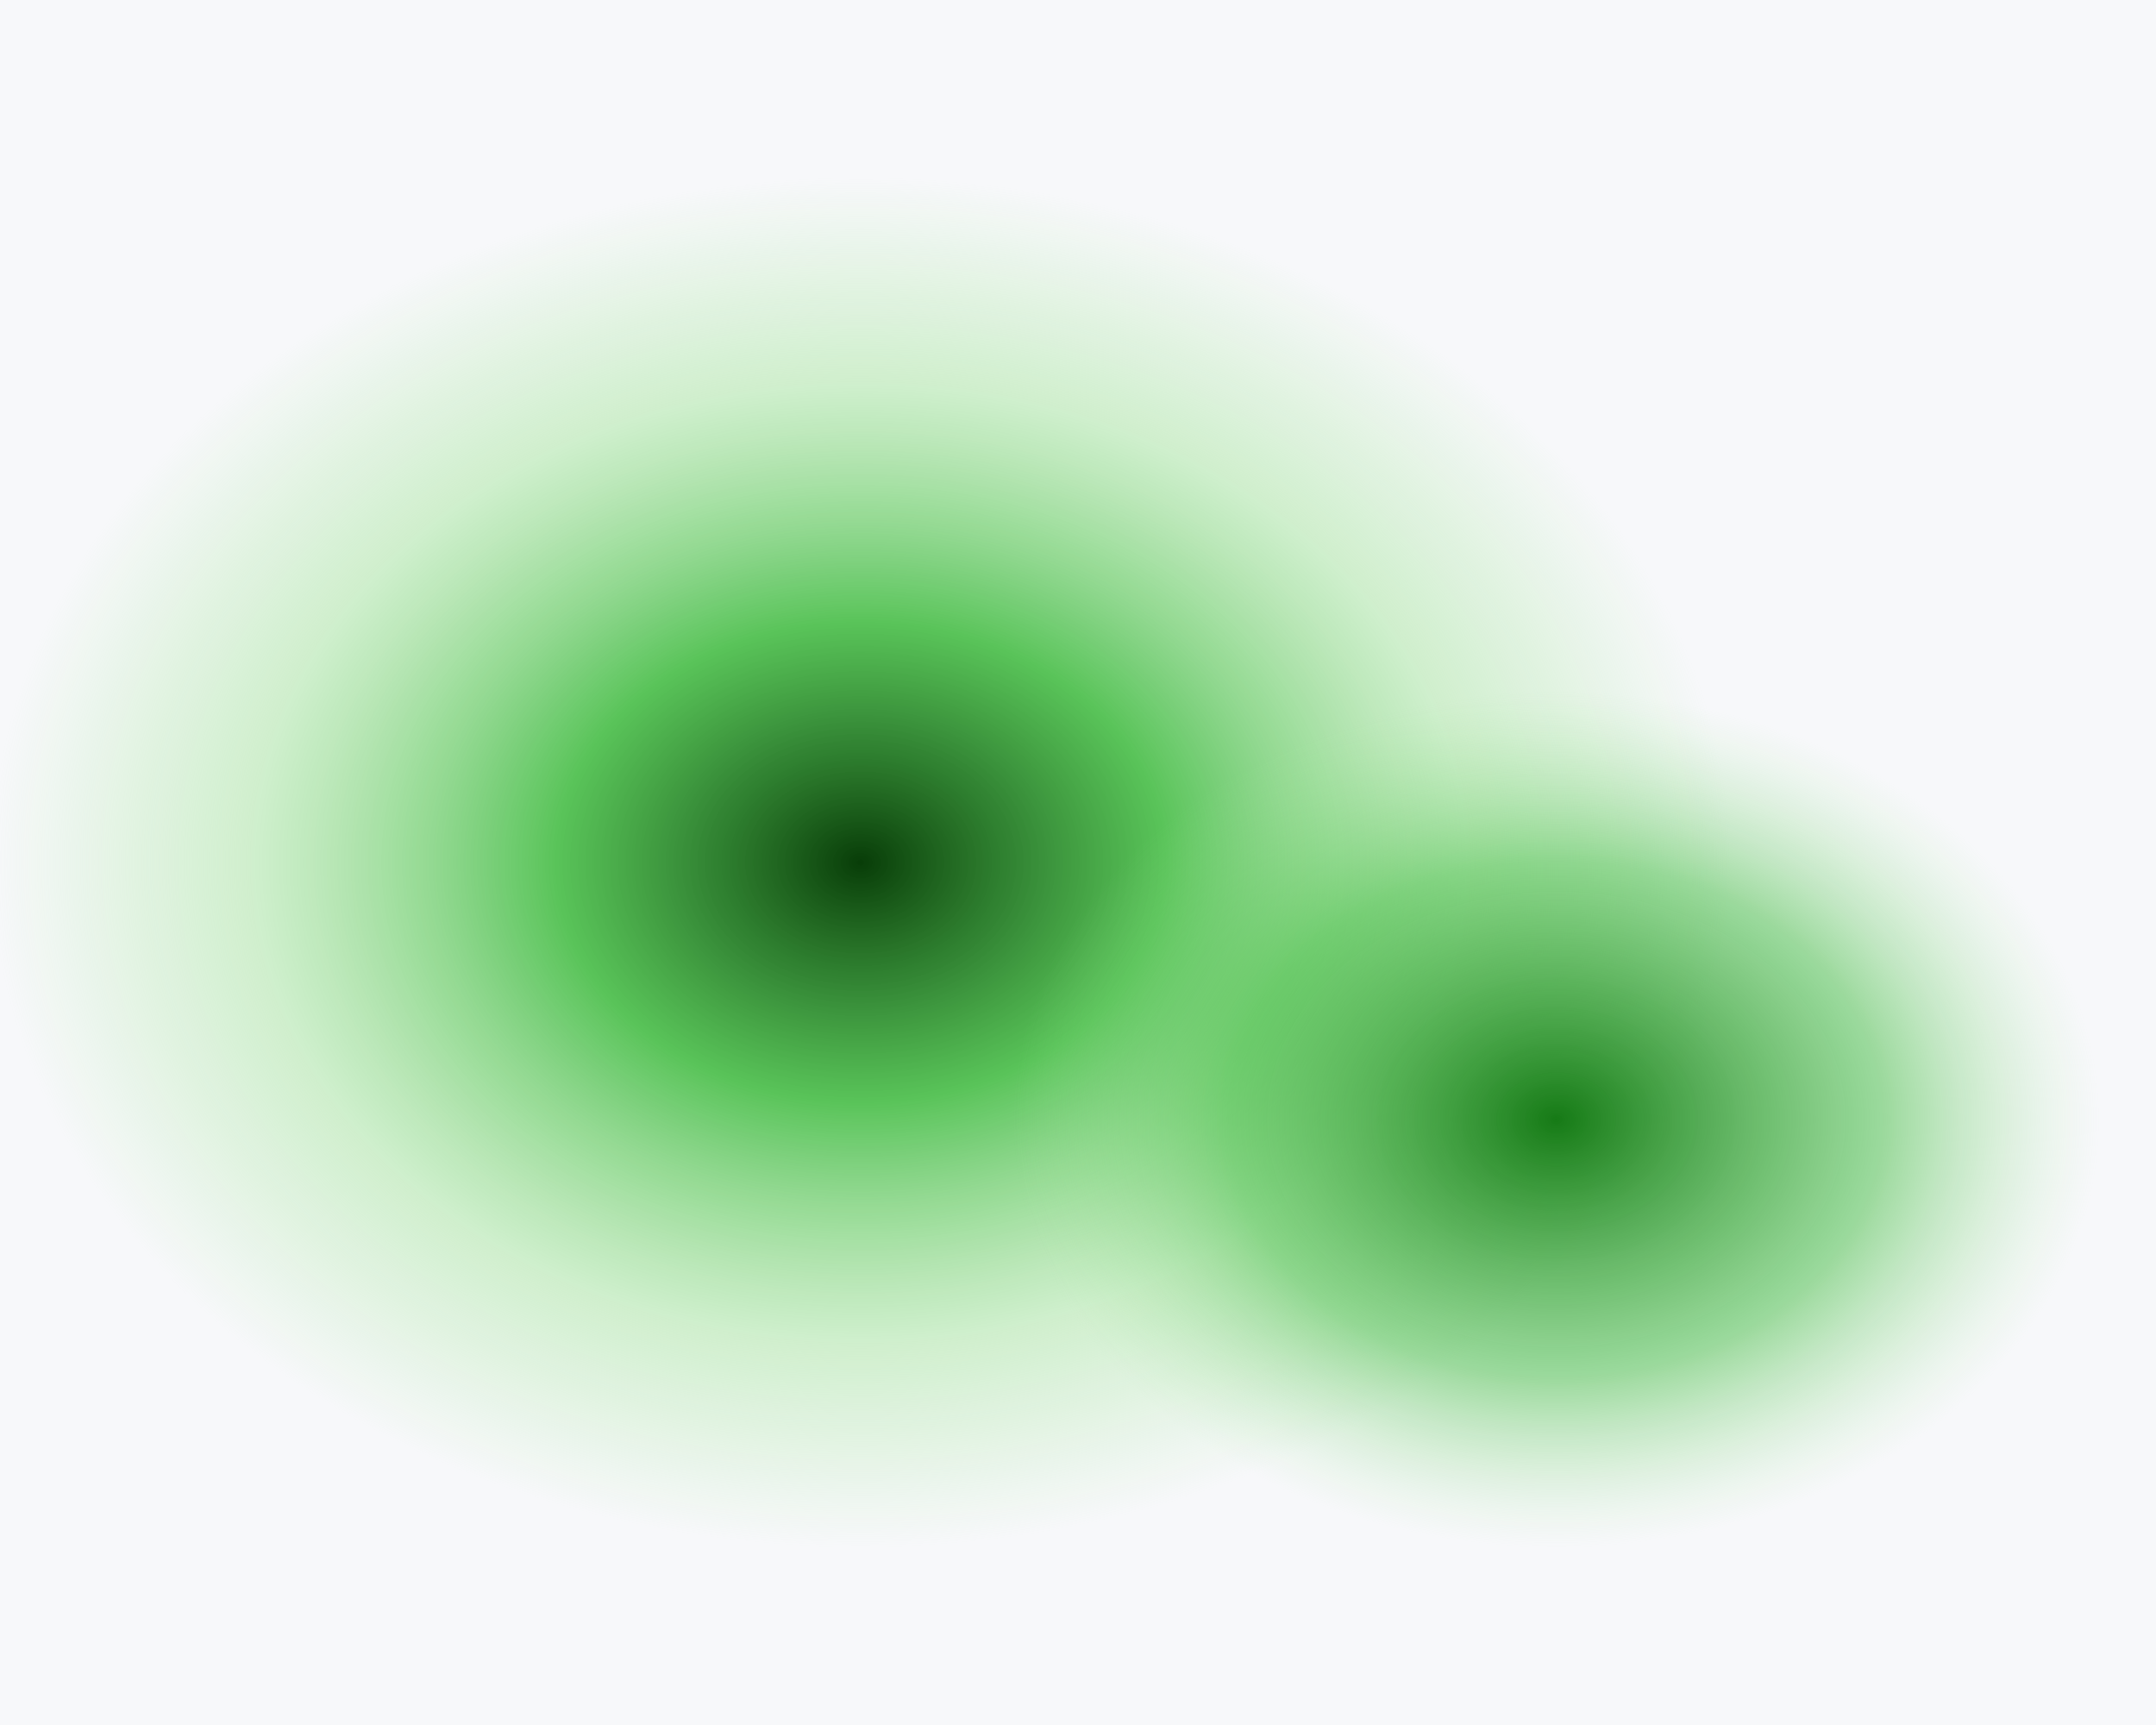
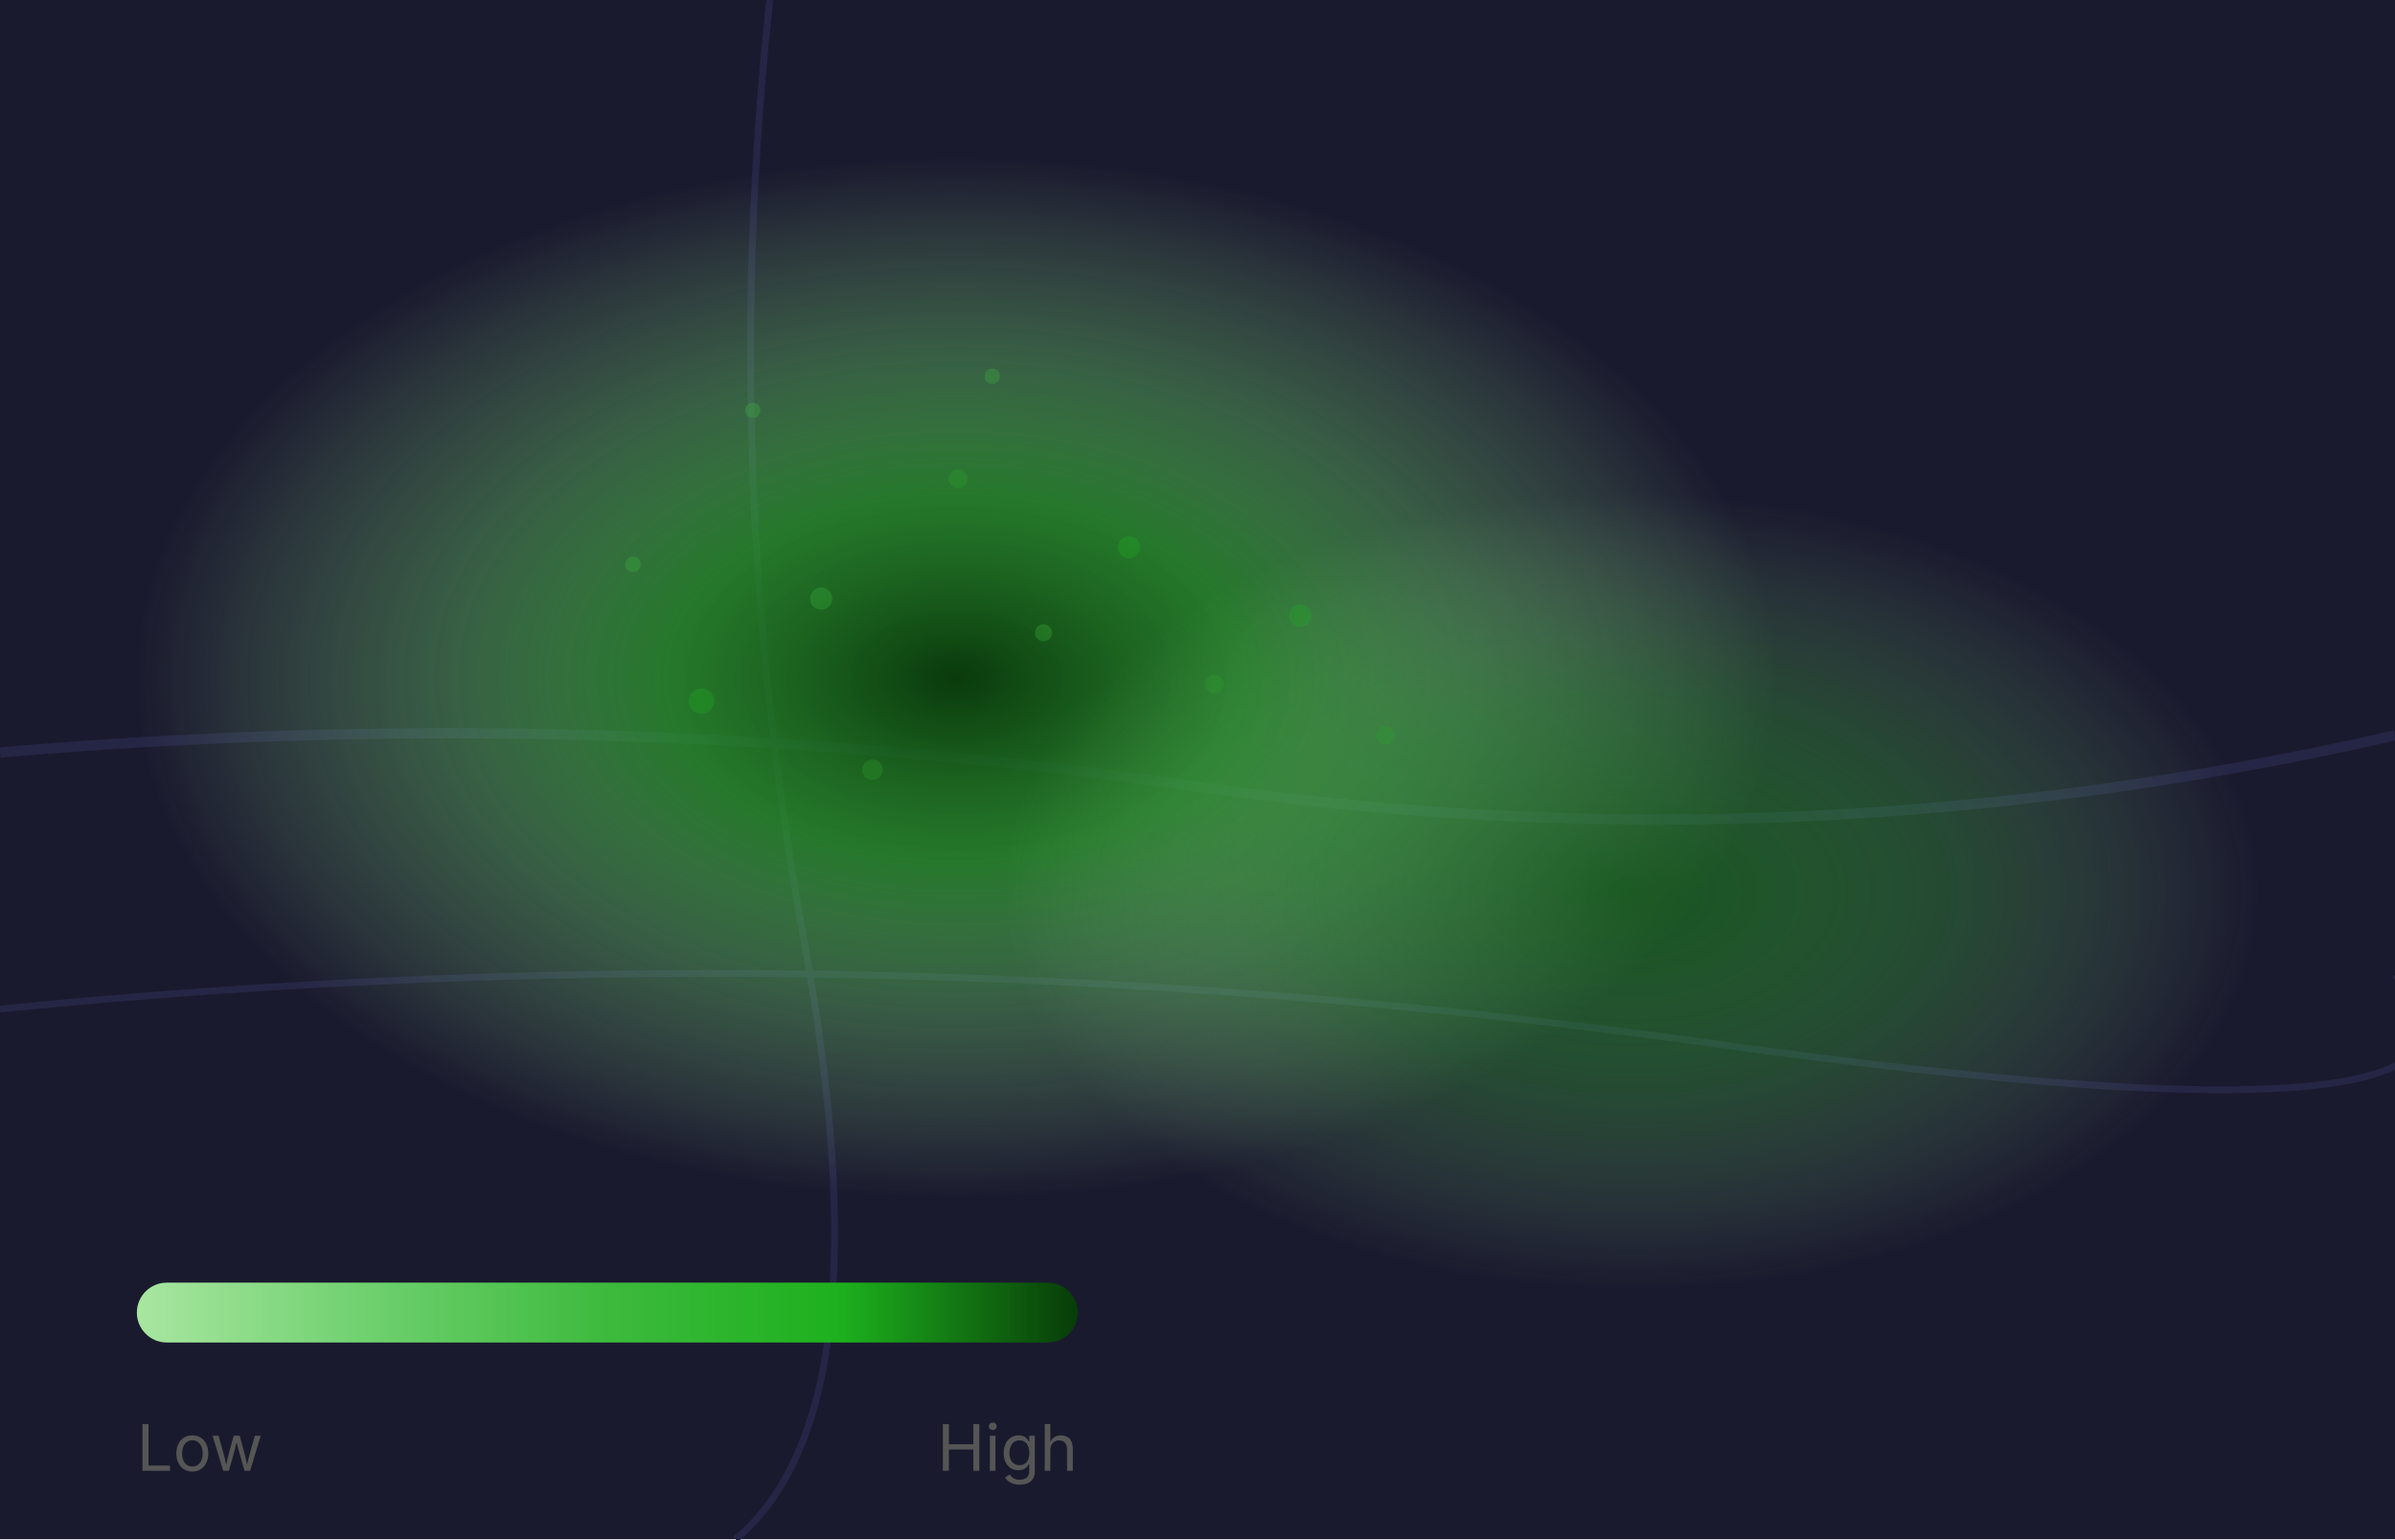
- <svg xmlns="http://www.w3.org/2000/svg" viewBox="0 0 200 160">
+ <svg xmlns="http://www.w3.org/2000/svg" viewBox="0 0 280 180">
  <defs>
-     <radialGradient id="pg1" cx="40%" cy="50%" r="40%">
-       <stop offset="0%" stop-color="#083D08" />
-       <stop offset="35%" stop-color="#3DBA3D" stop-opacity=".85" />
-       <stop offset="70%" stop-color="#A8E6A0" stop-opacity=".5" />
+     <radialGradient id="pg1" cx="40%" cy="44%" r="34%">
+       <stop offset="0%" stop-color="#083D08" stop-opacity="0.9" />
+       <stop offset="35%" stop-color="#2AA02A" stop-opacity="0.7" />
+       <stop offset="65%" stop-color="#6DD06D" stop-opacity="0.35" />
      <stop offset="100%" stop-color="#A8E6A0" stop-opacity="0" />
    </radialGradient>
-     <radialGradient id="pg2" cx="72%" cy="65%" r="25%">
-       <stop offset="0%" stop-color="#167A16" />
-       <stop offset="60%" stop-color="#3DBA3D" stop-opacity=".5" />
+     <radialGradient id="pg2" cx="68%" cy="58%" r="26%">
+       <stop offset="0%" stop-color="#167A16" stop-opacity="0.6" />
+       <stop offset="50%" stop-color="#3DBA3D" stop-opacity="0.3" />
      <stop offset="100%" stop-color="#A8E6A0" stop-opacity="0" />
    </radialGradient>
+     <linearGradient id="legend-p" x1="0" y1="0" x2="1" y2="0">
+       <stop offset="0%" stop-color="#A8E6A0" />
+       <stop offset="25%" stop-color="#6DD06D" />
+       <stop offset="50%" stop-color="#3DBA3D" />
+       <stop offset="75%" stop-color="#1DB01D" />
+       <stop offset="100%" stop-color="#083D08" />
+     </linearGradient>
  </defs>
-   <rect width="200" height="160" fill="#f7f8fa" />
-   <rect width="200" height="160" fill="url(#pg1)" />
-   <rect width="200" height="160" fill="url(#pg2)" />
+   <rect width="280" height="180" fill="#1a1a2e" />
+   <path d="M0,88 Q70,82 140,92 T280,86" stroke="#252545" stroke-width="1.2" fill="none" />
+   <path d="M0,118 Q100,108 200,122 T280,114" stroke="#252545" stroke-width="0.8" fill="none" />
+   <path d="M90,0 Q84,55 94,110 T86,180" stroke="#252545" stroke-width="0.8" fill="none" />
+   <rect width="280" height="180" fill="url(#pg1)" />
+   <rect width="280" height="180" fill="url(#pg2)" />
+   <g opacity="0.3">
+     <circle cx="96" cy="70" r="1.3" fill="#3DBA3D" />
+     <circle cx="112" cy="56" r="1.1" fill="#2AA02A" />
+     <circle cx="82" cy="82" r="1.5" fill="#1DB01D" />
+     <circle cx="122" cy="74" r="1" fill="#3DBA3D" />
+     <circle cx="102" cy="90" r="1.2" fill="#2AA02A" />
+     <circle cx="88" cy="48" r="0.9" fill="#3DBA3D" />
+     <circle cx="132" cy="64" r="1.3" fill="#1DB01D" />
+     <circle cx="142" cy="80" r="1.1" fill="#2AA02A" />
+     <circle cx="74" cy="66" r="0.9" fill="#3DBA3D" />
+     <circle cx="152" cy="72" r="1.3" fill="#1DB01D" />
+     <circle cx="116" cy="44" r="0.9" fill="#3DBA3D" />
+     <circle cx="162" cy="86" r="1.1" fill="#2AA02A" />
+   </g>
+   <rect x="16" y="150" width="110" height="7" rx="3.5" fill="url(#legend-p)" />
+   <text x="16" y="172" font-family="Inter,-apple-system,system-ui,sans-serif" font-size="7.5" fill="#555">Low</text>
+   <text x="126" y="172" font-family="Inter,-apple-system,system-ui,sans-serif" font-size="7.5" fill="#555" text-anchor="end">High</text>
</svg>
